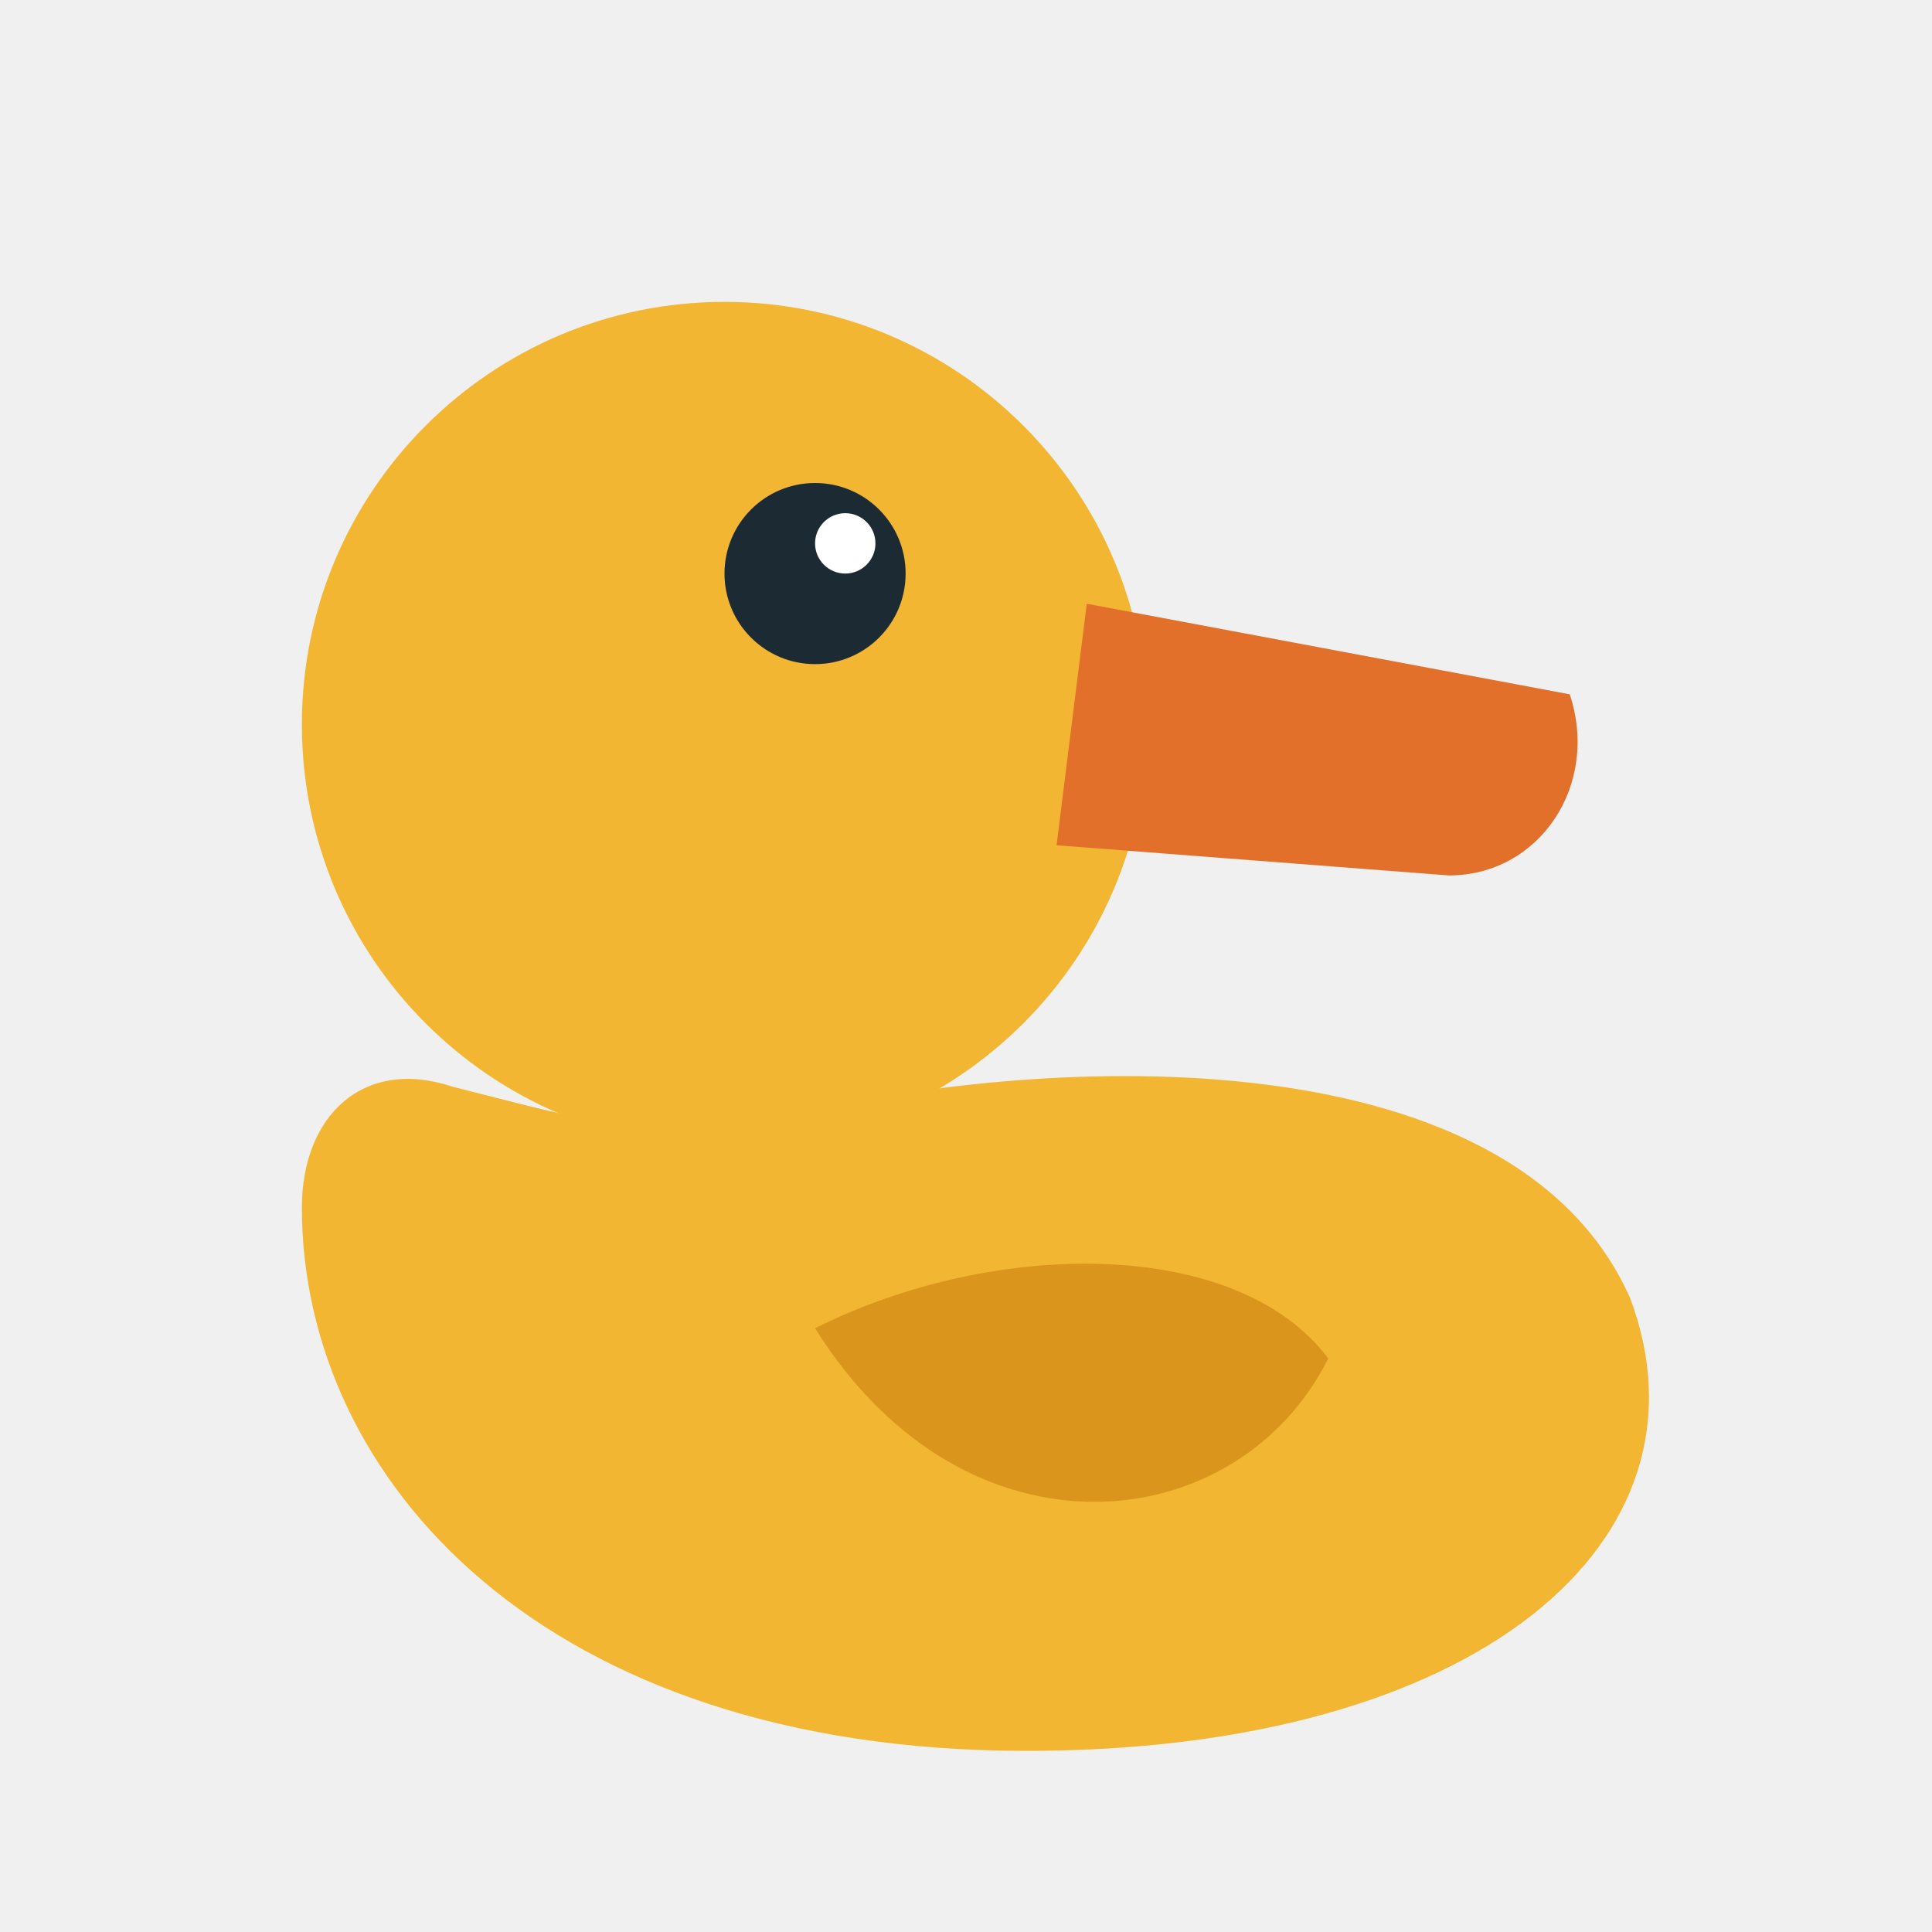
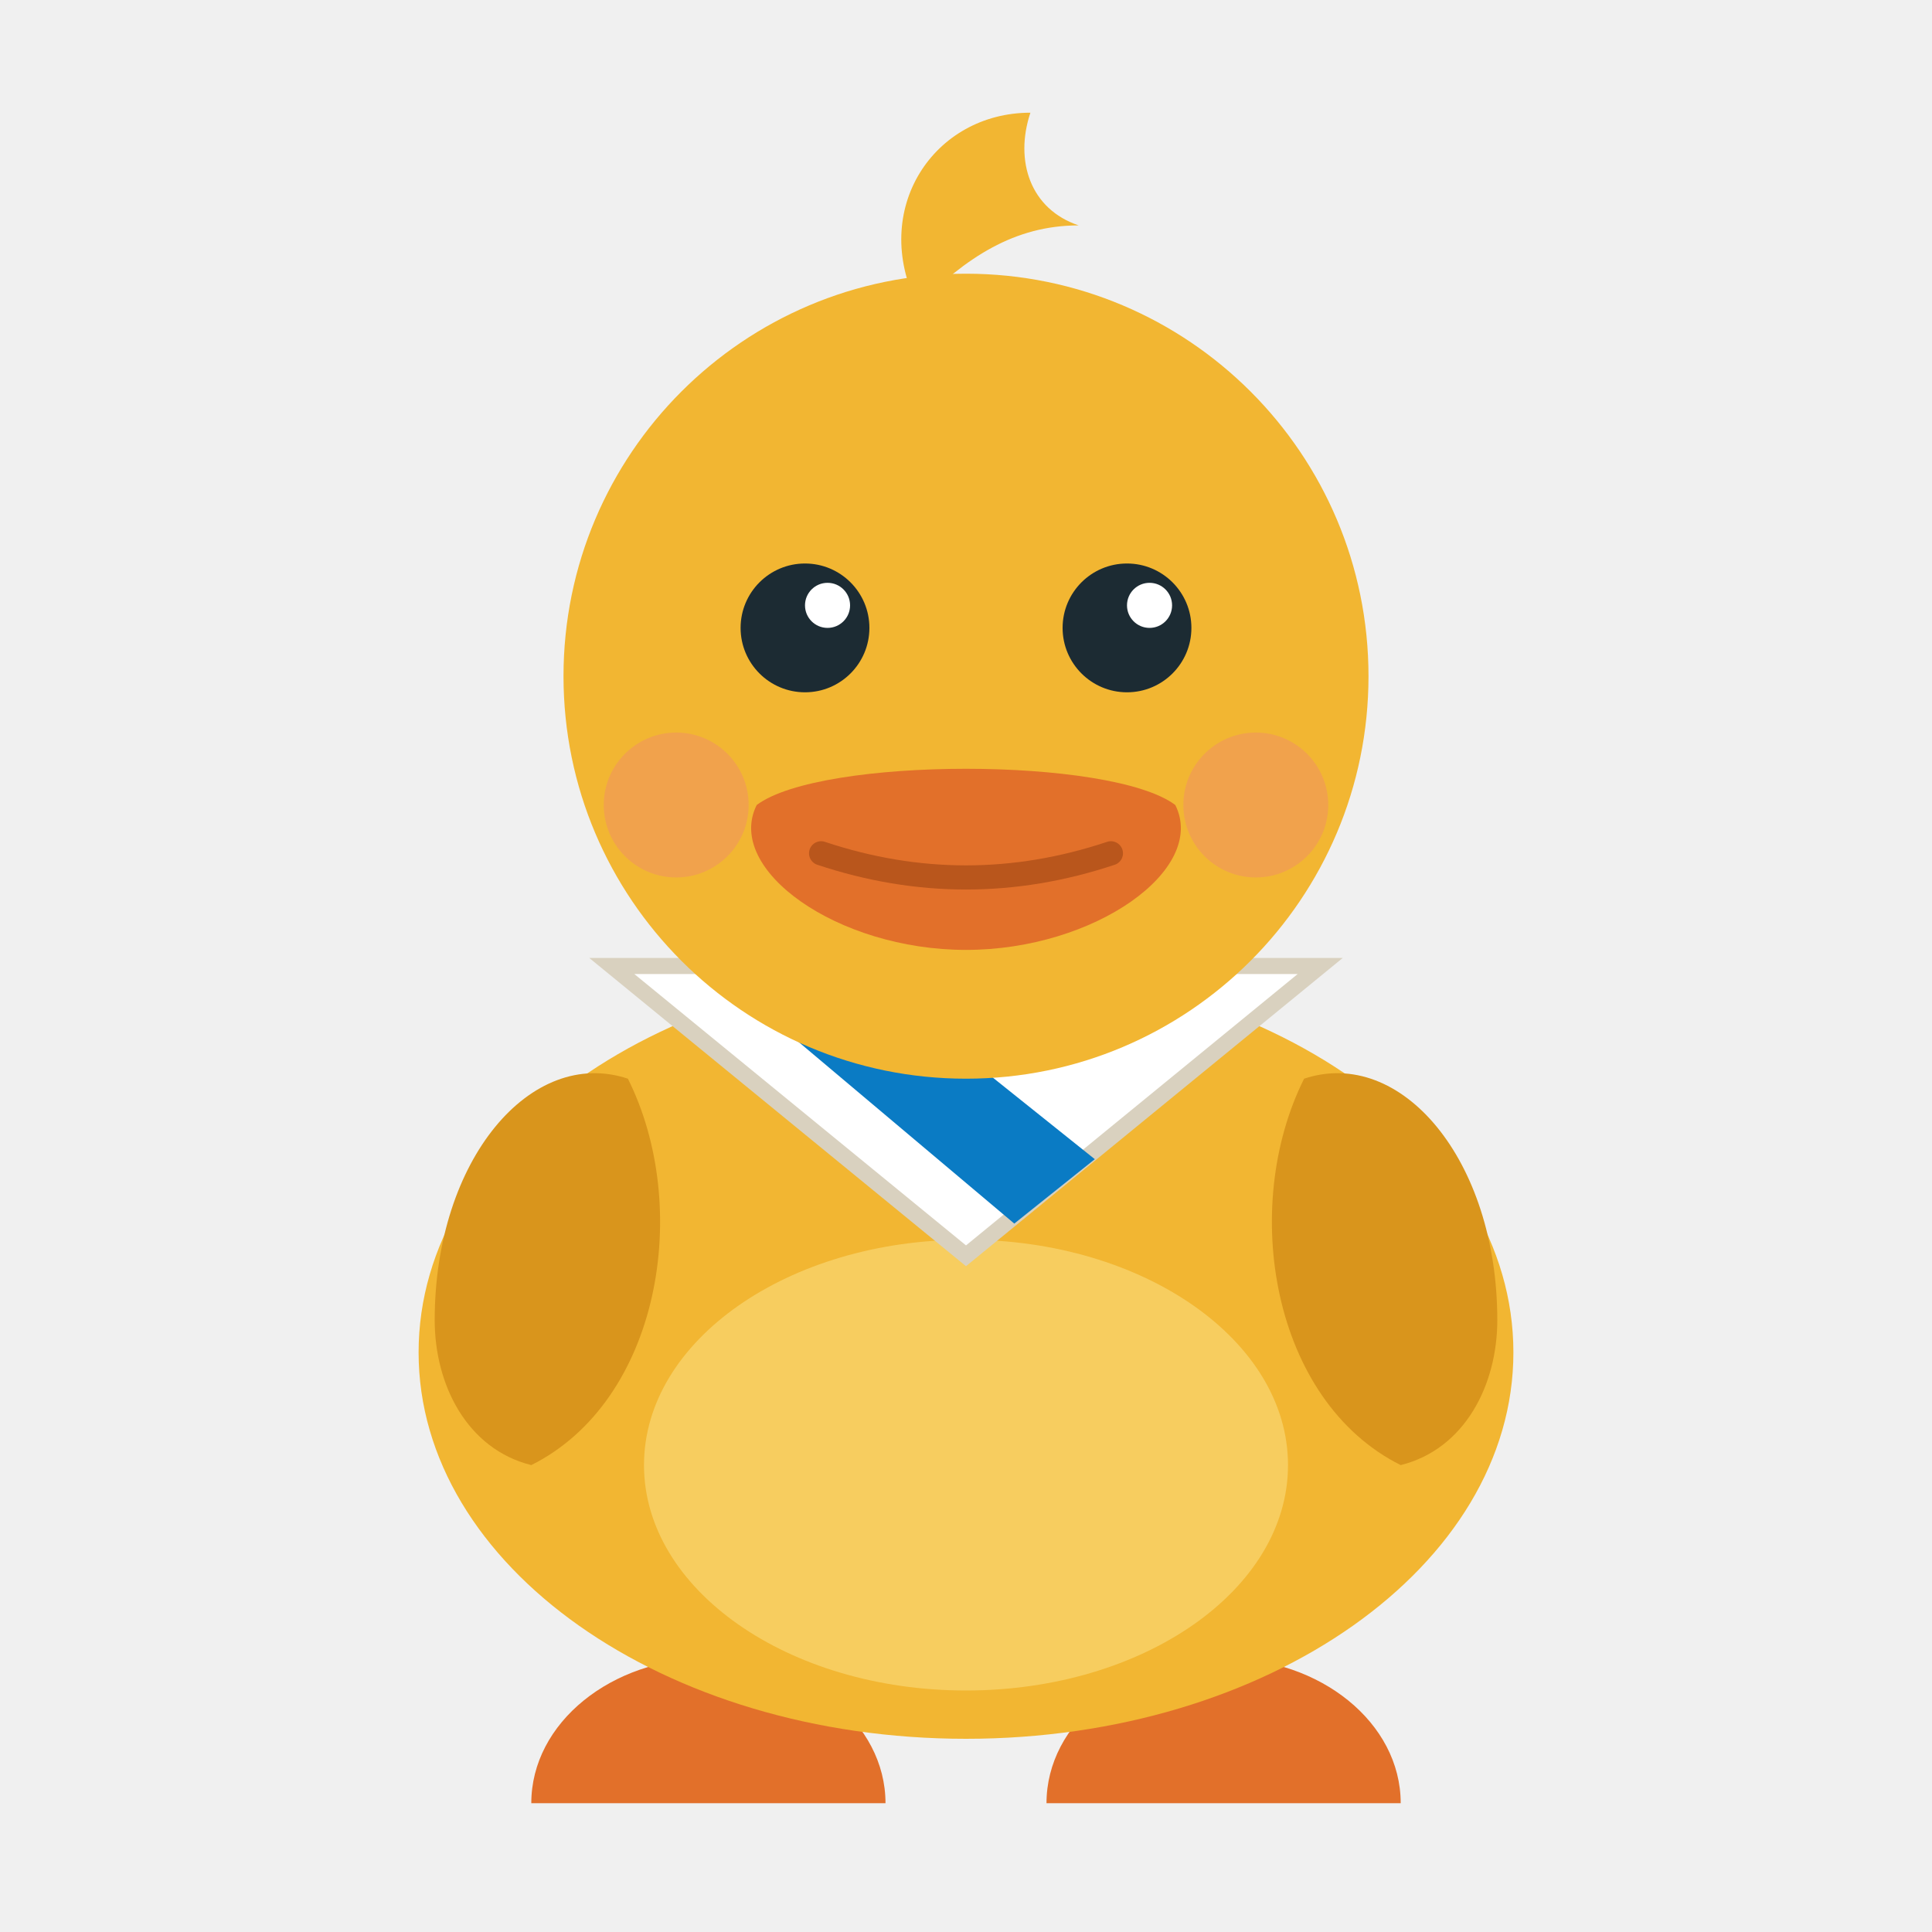
- <svg xmlns="http://www.w3.org/2000/svg" viewBox="0 0 64 64">
-   <path d="M10 40c0-3 2-5 5-4 4 1 7 2 11 1 8-2 24-3 28 6 3 8-5 15-20 15-16 0-24-9-24-18z" fill="#f2b632" />
-   <path d="M27 44c6-3 14-3 17 1-3 6-12 7-17-1z" fill="#d9951c" />
-   <circle cx="24" cy="24" r="14" fill="#f2b632" />
-   <path d="M36 20l16 3c1 3-1 6-4 6l-13-1z" fill="#e2702a" />
-   <circle cx="27" cy="19" r="3" fill="#1c2b33" />
-   <circle cx="28" cy="18" r="1" fill="#fff" />
+ <svg xmlns="http://www.w3.org/2000/svg" viewBox="0 0 120 120">
+   <path d="M33 112c0-5 5-9 11-9s11 4 11 9zM65 112c0-5 5-9 11-9s11 4 11 9z" fill="#e2702a" />
+   <ellipse cx="60" cy="84" rx="34" ry="24" fill="#f2b632" />
+   <ellipse cx="60" cy="91" rx="20" ry="14" fill="#f7cd5f" />
+   <path d="M38 60h44l-22 18z" fill="#fff" stroke="#d9d1bf" />
+   <path d="M44 60h9l15 12-5 4z" fill="#0a7bc4" />
+   <circle cx="60" cy="62" r="3.5" fill="#0a7bc4" />
+   <path d="M27 82c0-10 6-17 12-15 4 8 2 20-6 24-4-1-6-5-6-9z" fill="#d9951c" />
+   <path d="M93 82c0-10-6-17-12-15-4 8-2 20 6 24 4-1 6-5 6-9z" fill="#d9951c" />
+   <path d="M57 19c-3-6 1-12 7-12-1 3 0 6 3 7-4 0-7 2-10 5z" fill="#f2b632" />
+   <circle cx="60" cy="42" r="25" fill="#f2b632" />
+   <circle cx="42" cy="50" r="4.5" fill="#f08a6c" opacity=".45" />
+   <circle cx="78" cy="50" r="4.5" fill="#f08a6c" opacity=".45" />
+   <circle cx="50" cy="39" r="4" fill="#1c2b33" />
+   <circle cx="51.4" cy="37.6" r="1.4" fill="#fff" />
+   <circle cx="70" cy="39" r="4" fill="#1c2b33" />
+   <circle cx="71.4" cy="37.6" r="1.4" fill="#fff" />
+   <path d="M47 50c4-3 22-3 26 0 2 4-5 9-13 9s-15-5-13-9z" fill="#e2702a" />
+   <path d="M51 53c6 2 12 2 18 0" fill="none" stroke="#b9561c" stroke-width="1.5" stroke-linecap="round" />
</svg>
